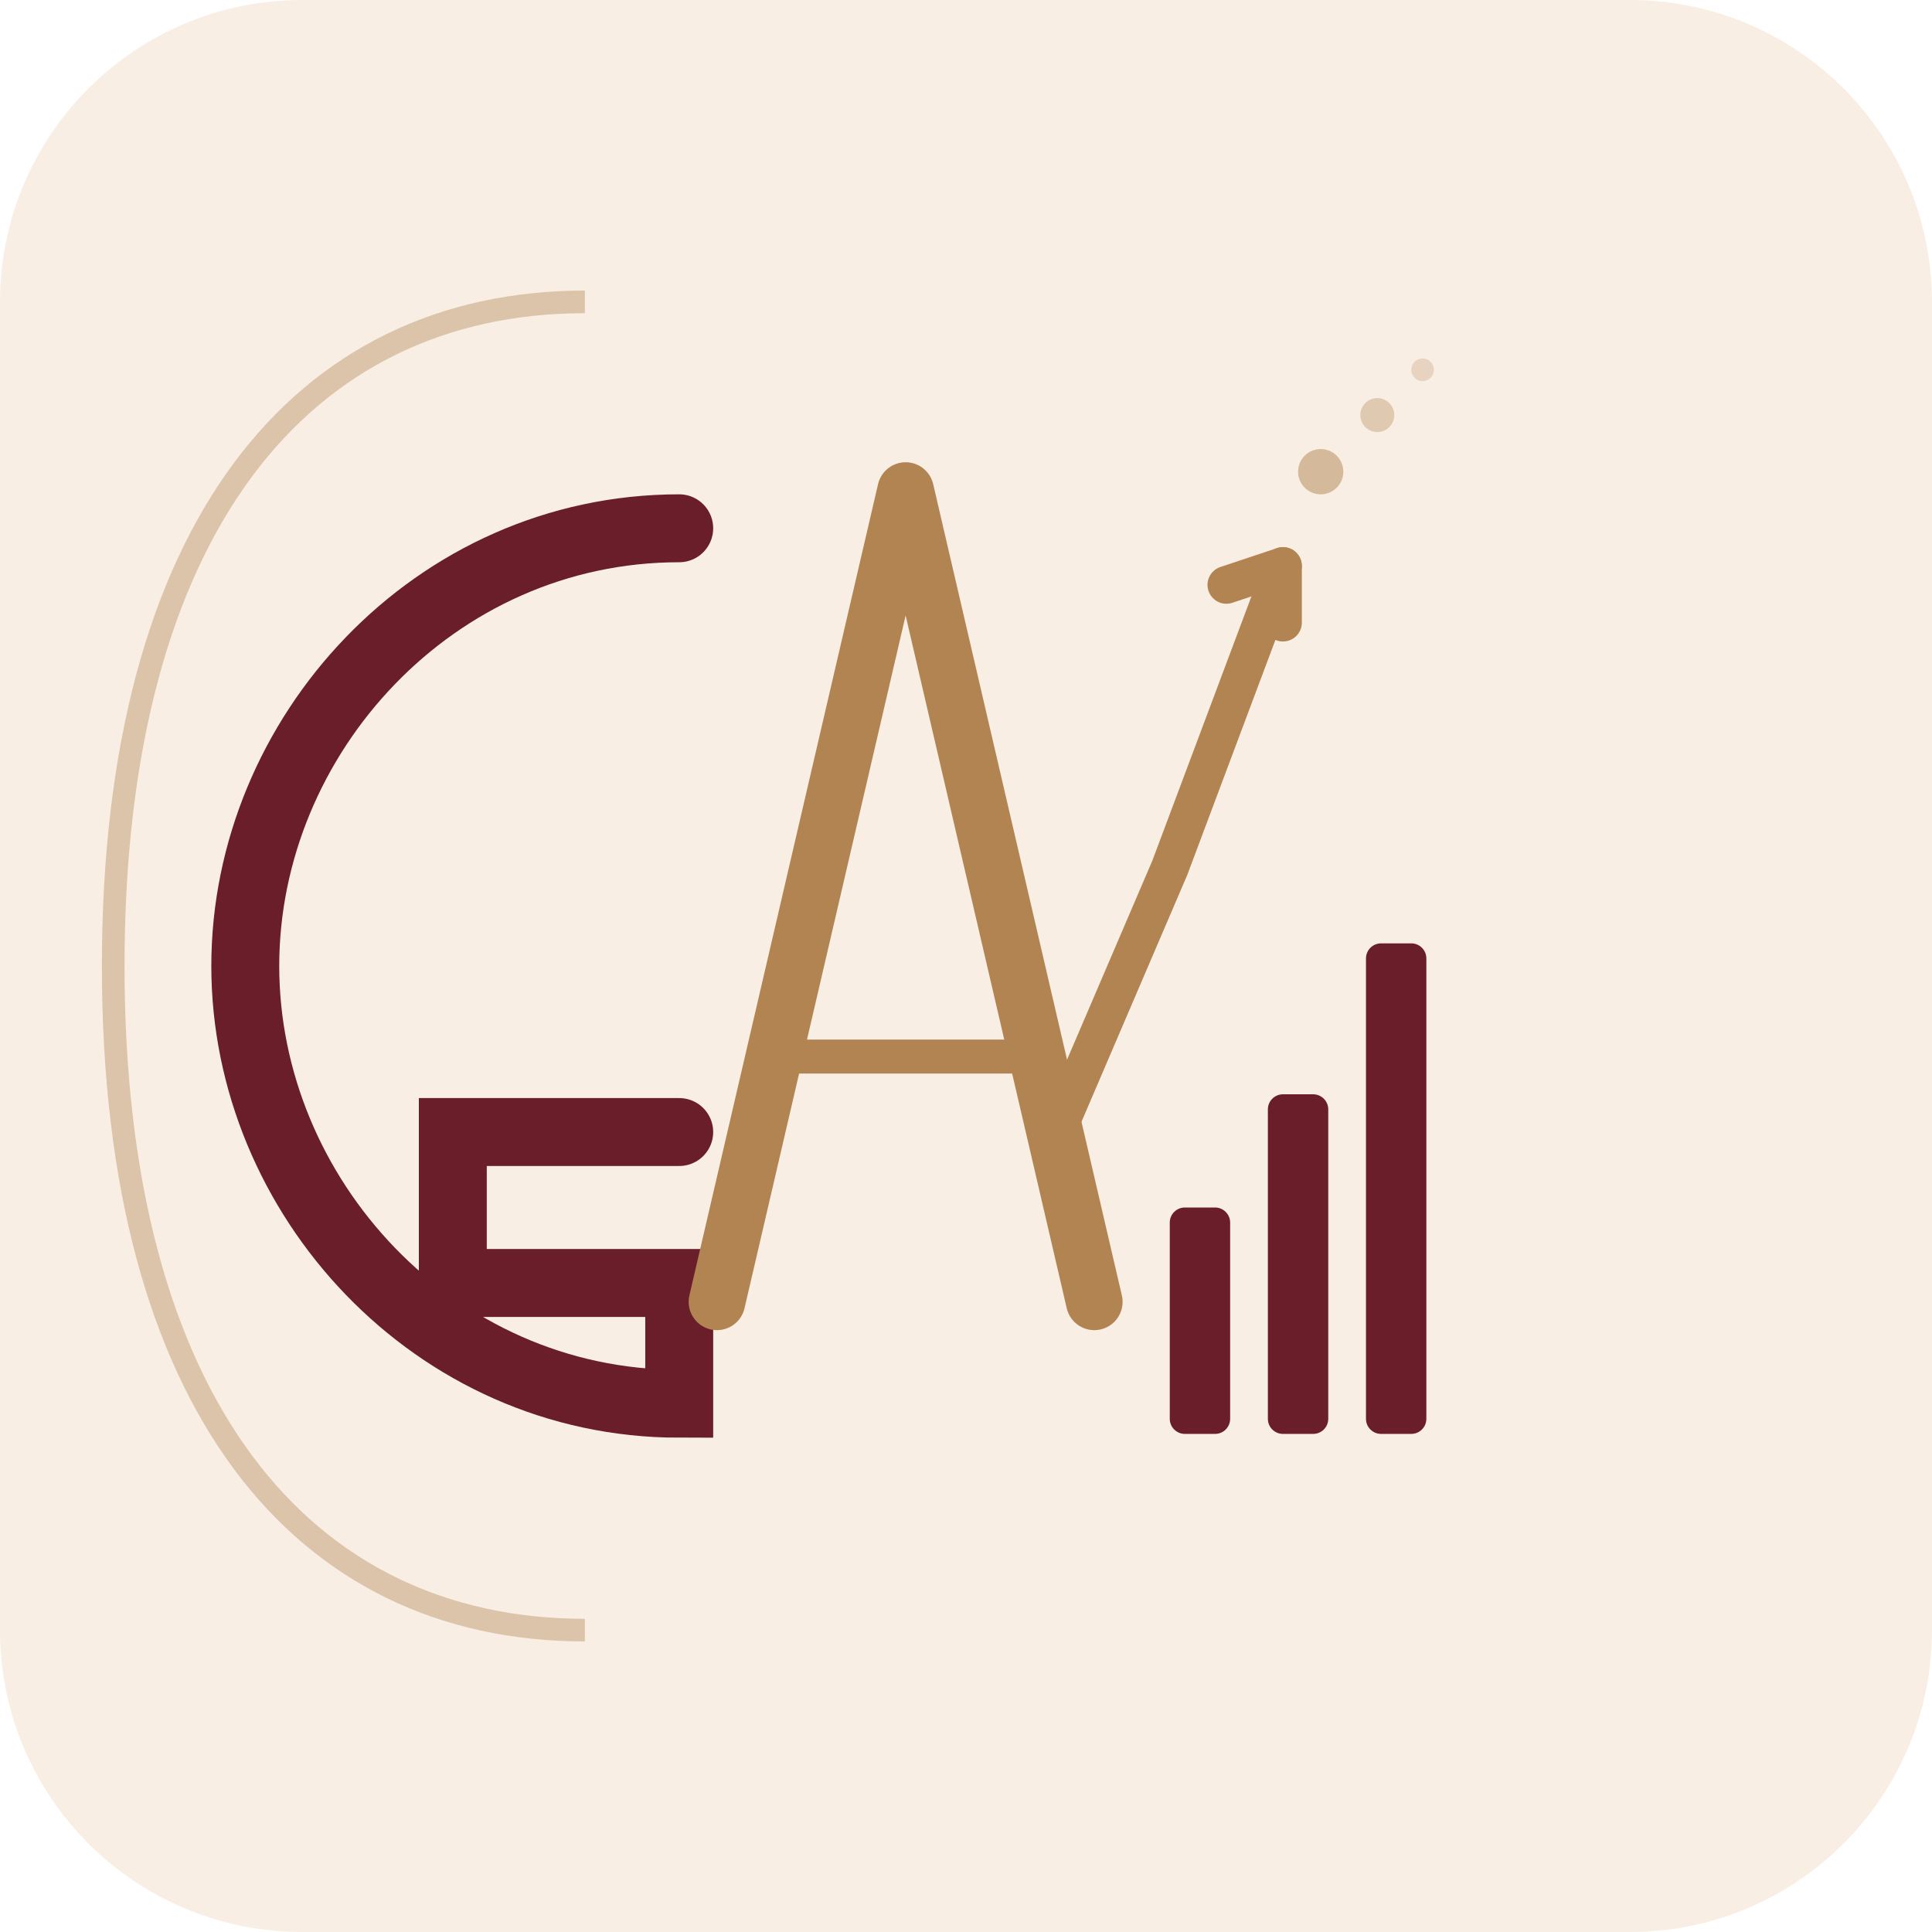
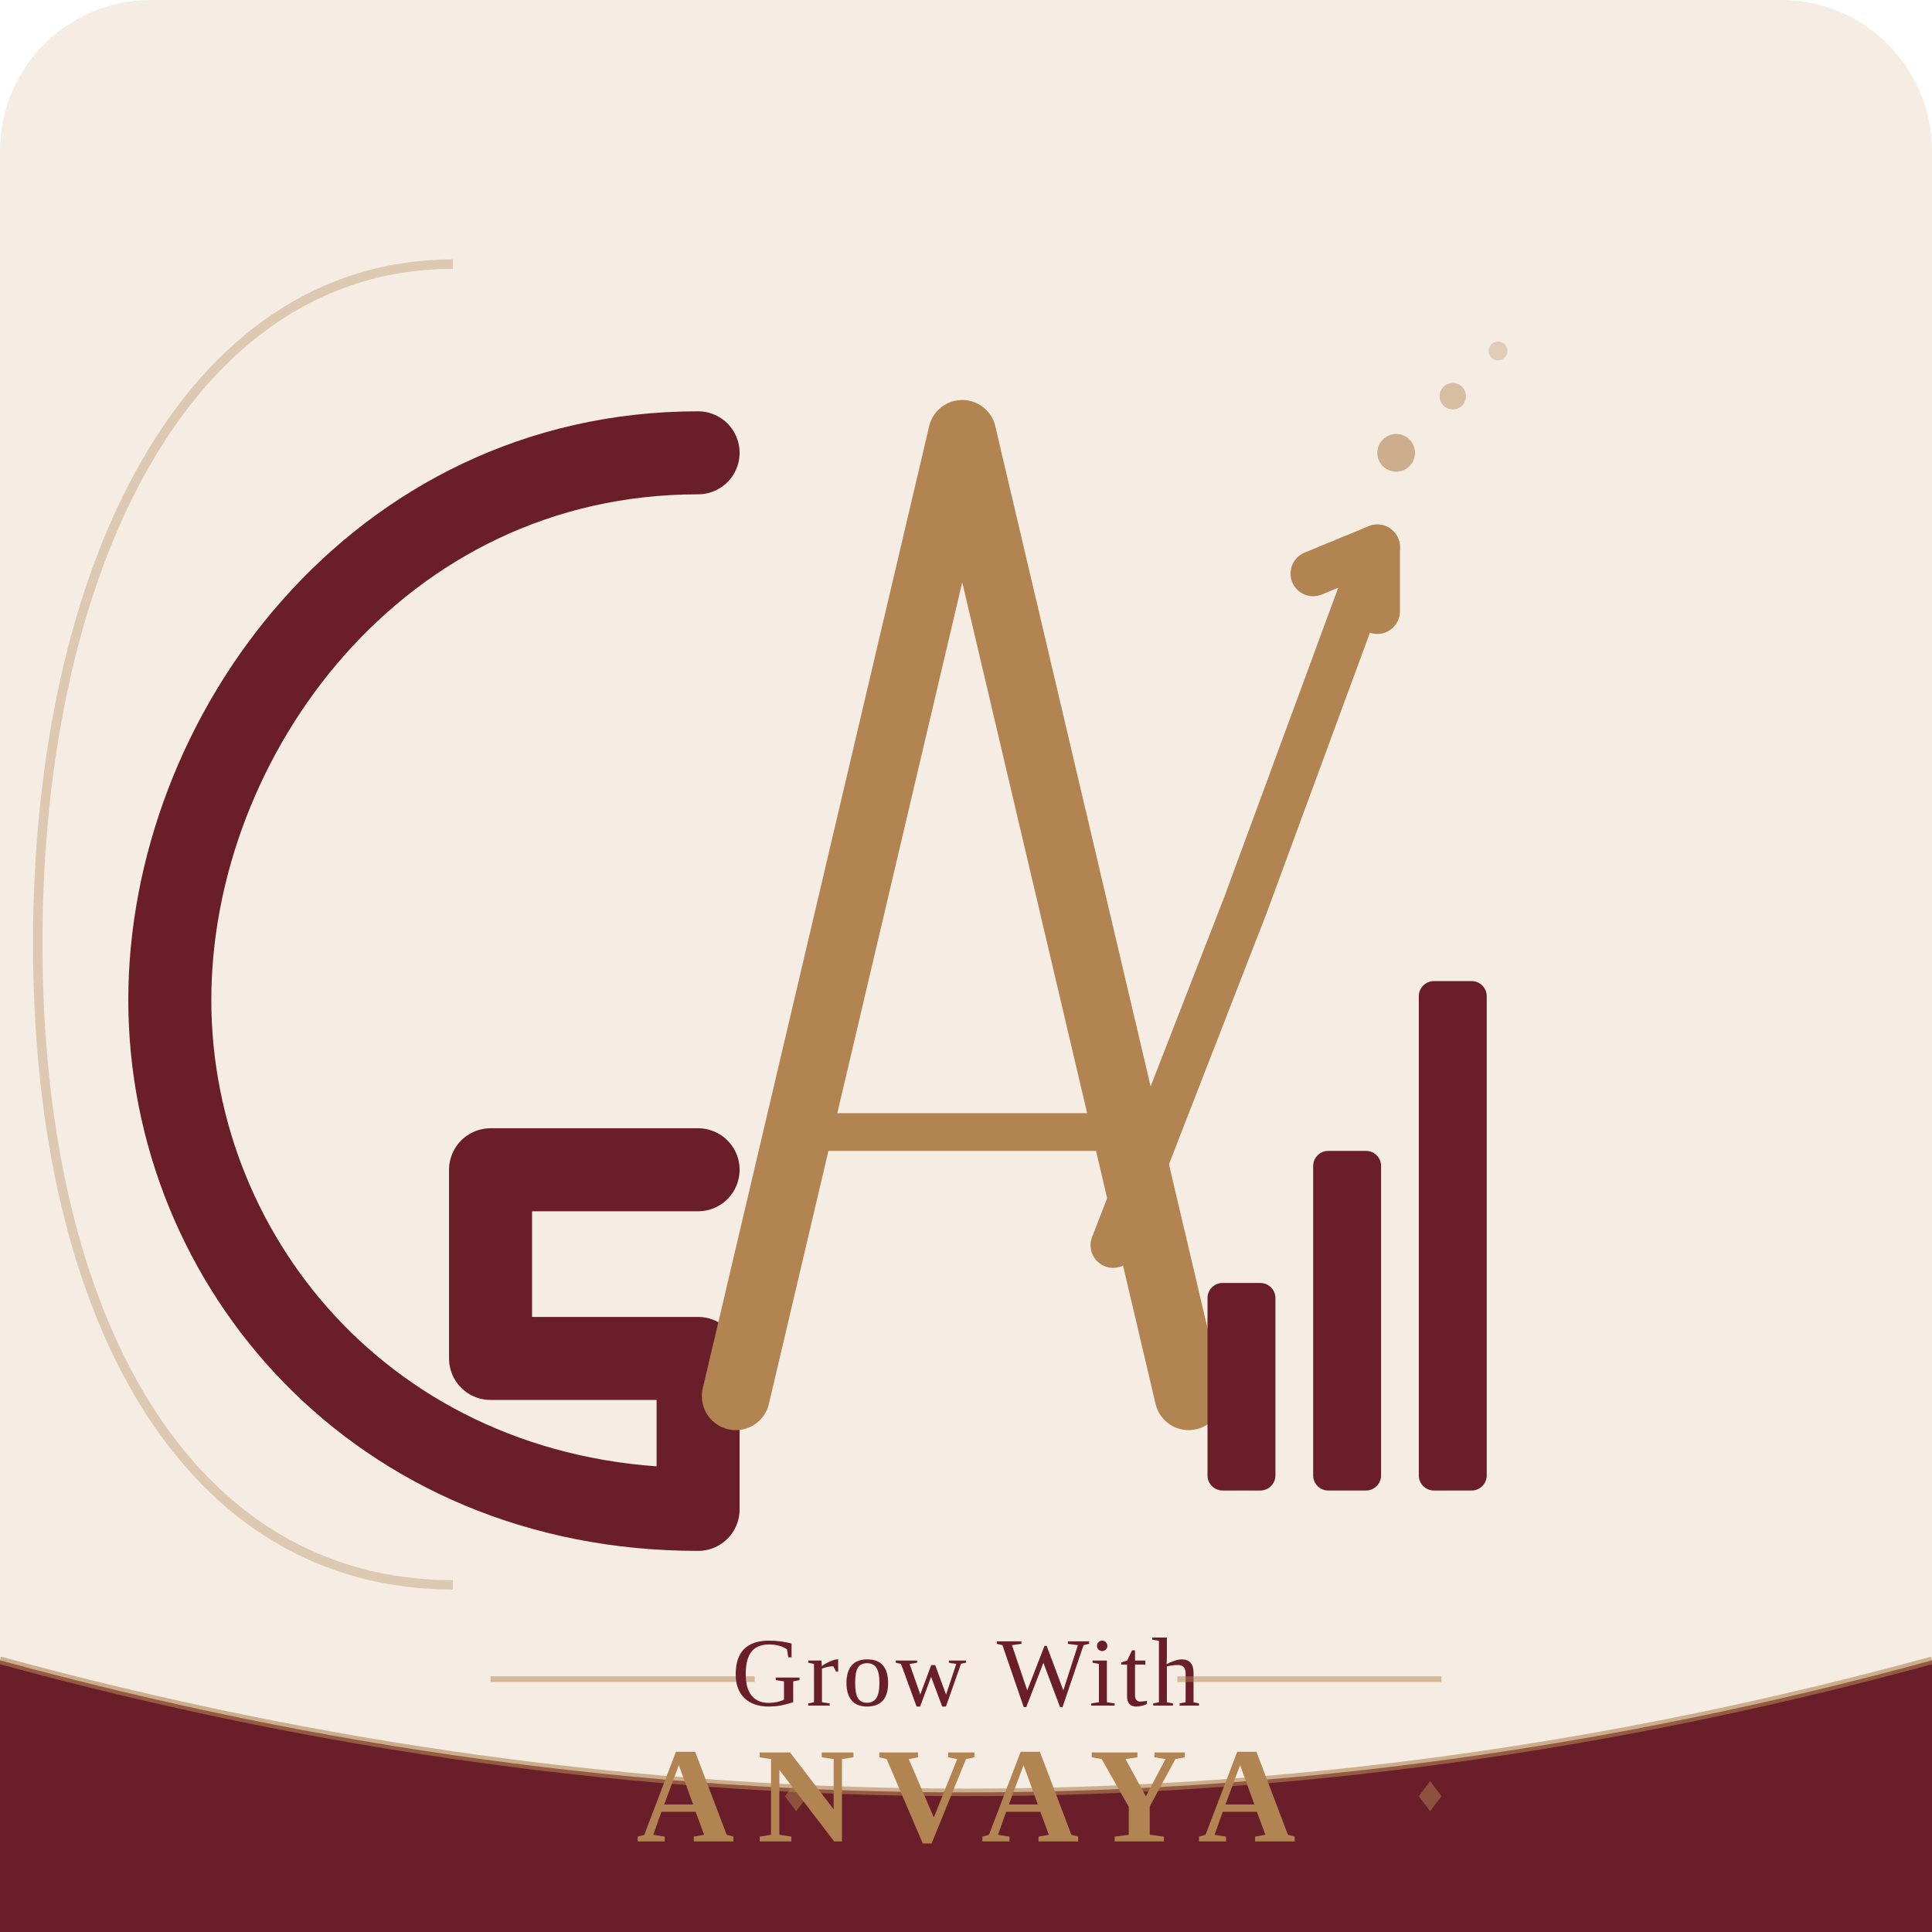
<svg xmlns="http://www.w3.org/2000/svg" viewBox="0 0 512 512" fill="none">
-   <rect width="512" height="512" rx="80" fill="#F9EEE4" />
-   <path d="M155 80 C80 80, 30 140, 30 256 C30 372, 80 432, 155 432" stroke="#B28452" stroke-width="6" fill="none" opacity="0.4" />
-   <path d="M180 140 C115 140, 65 195, 65 256 C65 317, 115 372, 180 372 L180 340 L120 340 L120 300 L180 300" stroke="#691E2A" stroke-width="18" fill="none" stroke-linecap="round" />
-   <path d="M190 345 L240 130 L290 345" stroke="#B28452" stroke-width="15" fill="none" stroke-linecap="round" stroke-linejoin="round" />
-   <line x1="205" y1="280" x2="275" y2="280" stroke="#B28452" stroke-width="9" />
-   <path d="M280 300 L310 230 L340 150" stroke="#B28452" stroke-width="10" fill="none" stroke-linecap="round" />
-   <path d="M325 155 L340 150 L340 165" stroke="#B28452" stroke-width="10" fill="none" stroke-linecap="round" stroke-linejoin="round" />
-   <rect x="310" y="320" width="16" height="60" rx="4" fill="#691E2A" />
-   <rect x="336" y="290" width="16" height="90" rx="4" fill="#691E2A" />
-   <rect x="362" y="250" width="16" height="130" rx="4" fill="#691E2A" />
-   <circle cx="350" cy="125" r="6" fill="#B28452" opacity="0.5" />
-   <circle cx="365" cy="110" r="4.5" fill="#B28452" opacity="0.35" />
-   <circle cx="377" cy="98" r="3" fill="#B28452" opacity="0.25" />
+   <rect width="512" height="512" rx="40" fill="#F5EDE3" />
+   <path d="M0 440 Q256 510 512 440 L512 512 L0 512 Z" fill="#691E2A" />
+   <path d="M0 440 Q256 510 512 440" stroke="#B28452" stroke-width="2" fill="none" opacity="0.6" />
+   <path d="M120 70 C50 70, 10 150, 10 250 C10 350, 50 420, 120 420" stroke="#B28452" stroke-width="2.5" fill="none" opacity="0.35" />
+   <path d="M185 120 C100 120, 45 195, 45 265 C45 335, 100 400, 185 400 L185 360 L130 360 L130 310 L185 310" stroke="#691E2A" stroke-width="22" fill="none" stroke-linecap="round" stroke-linejoin="round" />
+   <path d="M195 370 L255 115 L315 370" stroke="#B28452" stroke-width="18" fill="none" stroke-linecap="round" stroke-linejoin="round" />
+   <line x1="212" y1="300" x2="298" y2="300" stroke="#B28452" stroke-width="10" />
+   <path d="M295 330 L330 240 L365 145" stroke="#B28452" stroke-width="12" fill="none" stroke-linecap="round" />
+   <path d="M348 152 L365 145 L365 162" stroke="#B28452" stroke-width="12" fill="none" stroke-linecap="round" stroke-linejoin="round" />
+   <rect x="320" y="340" width="18" height="55" rx="4" fill="#691E2A" />
+   <rect x="348" y="305" width="18" height="90" rx="4" fill="#691E2A" />
+   <rect x="376" y="260" width="18" height="135" rx="4" fill="#691E2A" />
+   <circle cx="370" cy="120" r="5" fill="#B28452" opacity="0.6" />
+   <circle cx="385" cy="105" r="3.5" fill="#B28452" opacity="0.45" />
+   <circle cx="397" cy="93" r="2.5" fill="#B28452" opacity="0.3" />
+   <line x1="130" y1="445" x2="200" y2="445" stroke="#B28452" stroke-width="1.5" opacity="0.5" />
+   <text x="256" y="452" text-anchor="middle" font-family="Georgia, 'Times New Roman', serif" font-size="26" fill="#691E2A" letter-spacing="1">Grow With</text>
+   <line x1="312" y1="445" x2="382" y2="445" stroke="#B28452" stroke-width="1.5" opacity="0.5" />
+   <text x="256" y="488" text-anchor="middle" font-family="Georgia, 'Times New Roman', serif" font-size="36" font-weight="700" fill="#B28452" letter-spacing="6">ANVAYA</text>
+   <polygon points="208,476 211,472 214,476 211,480" fill="#B28452" opacity="0.5" />
+   <polygon points="376,476 379,472 382,476 379,480" fill="#B28452" opacity="0.5" />
+   <text x="256" y="508" text-anchor="middle" font-family="Georgia, 'Times New Roman', serif" font-size="10" fill="#691E2A" letter-spacing="2.5" opacity="0.7">STRATEGY. GROWTH. IMPACT.</text>
</svg>
